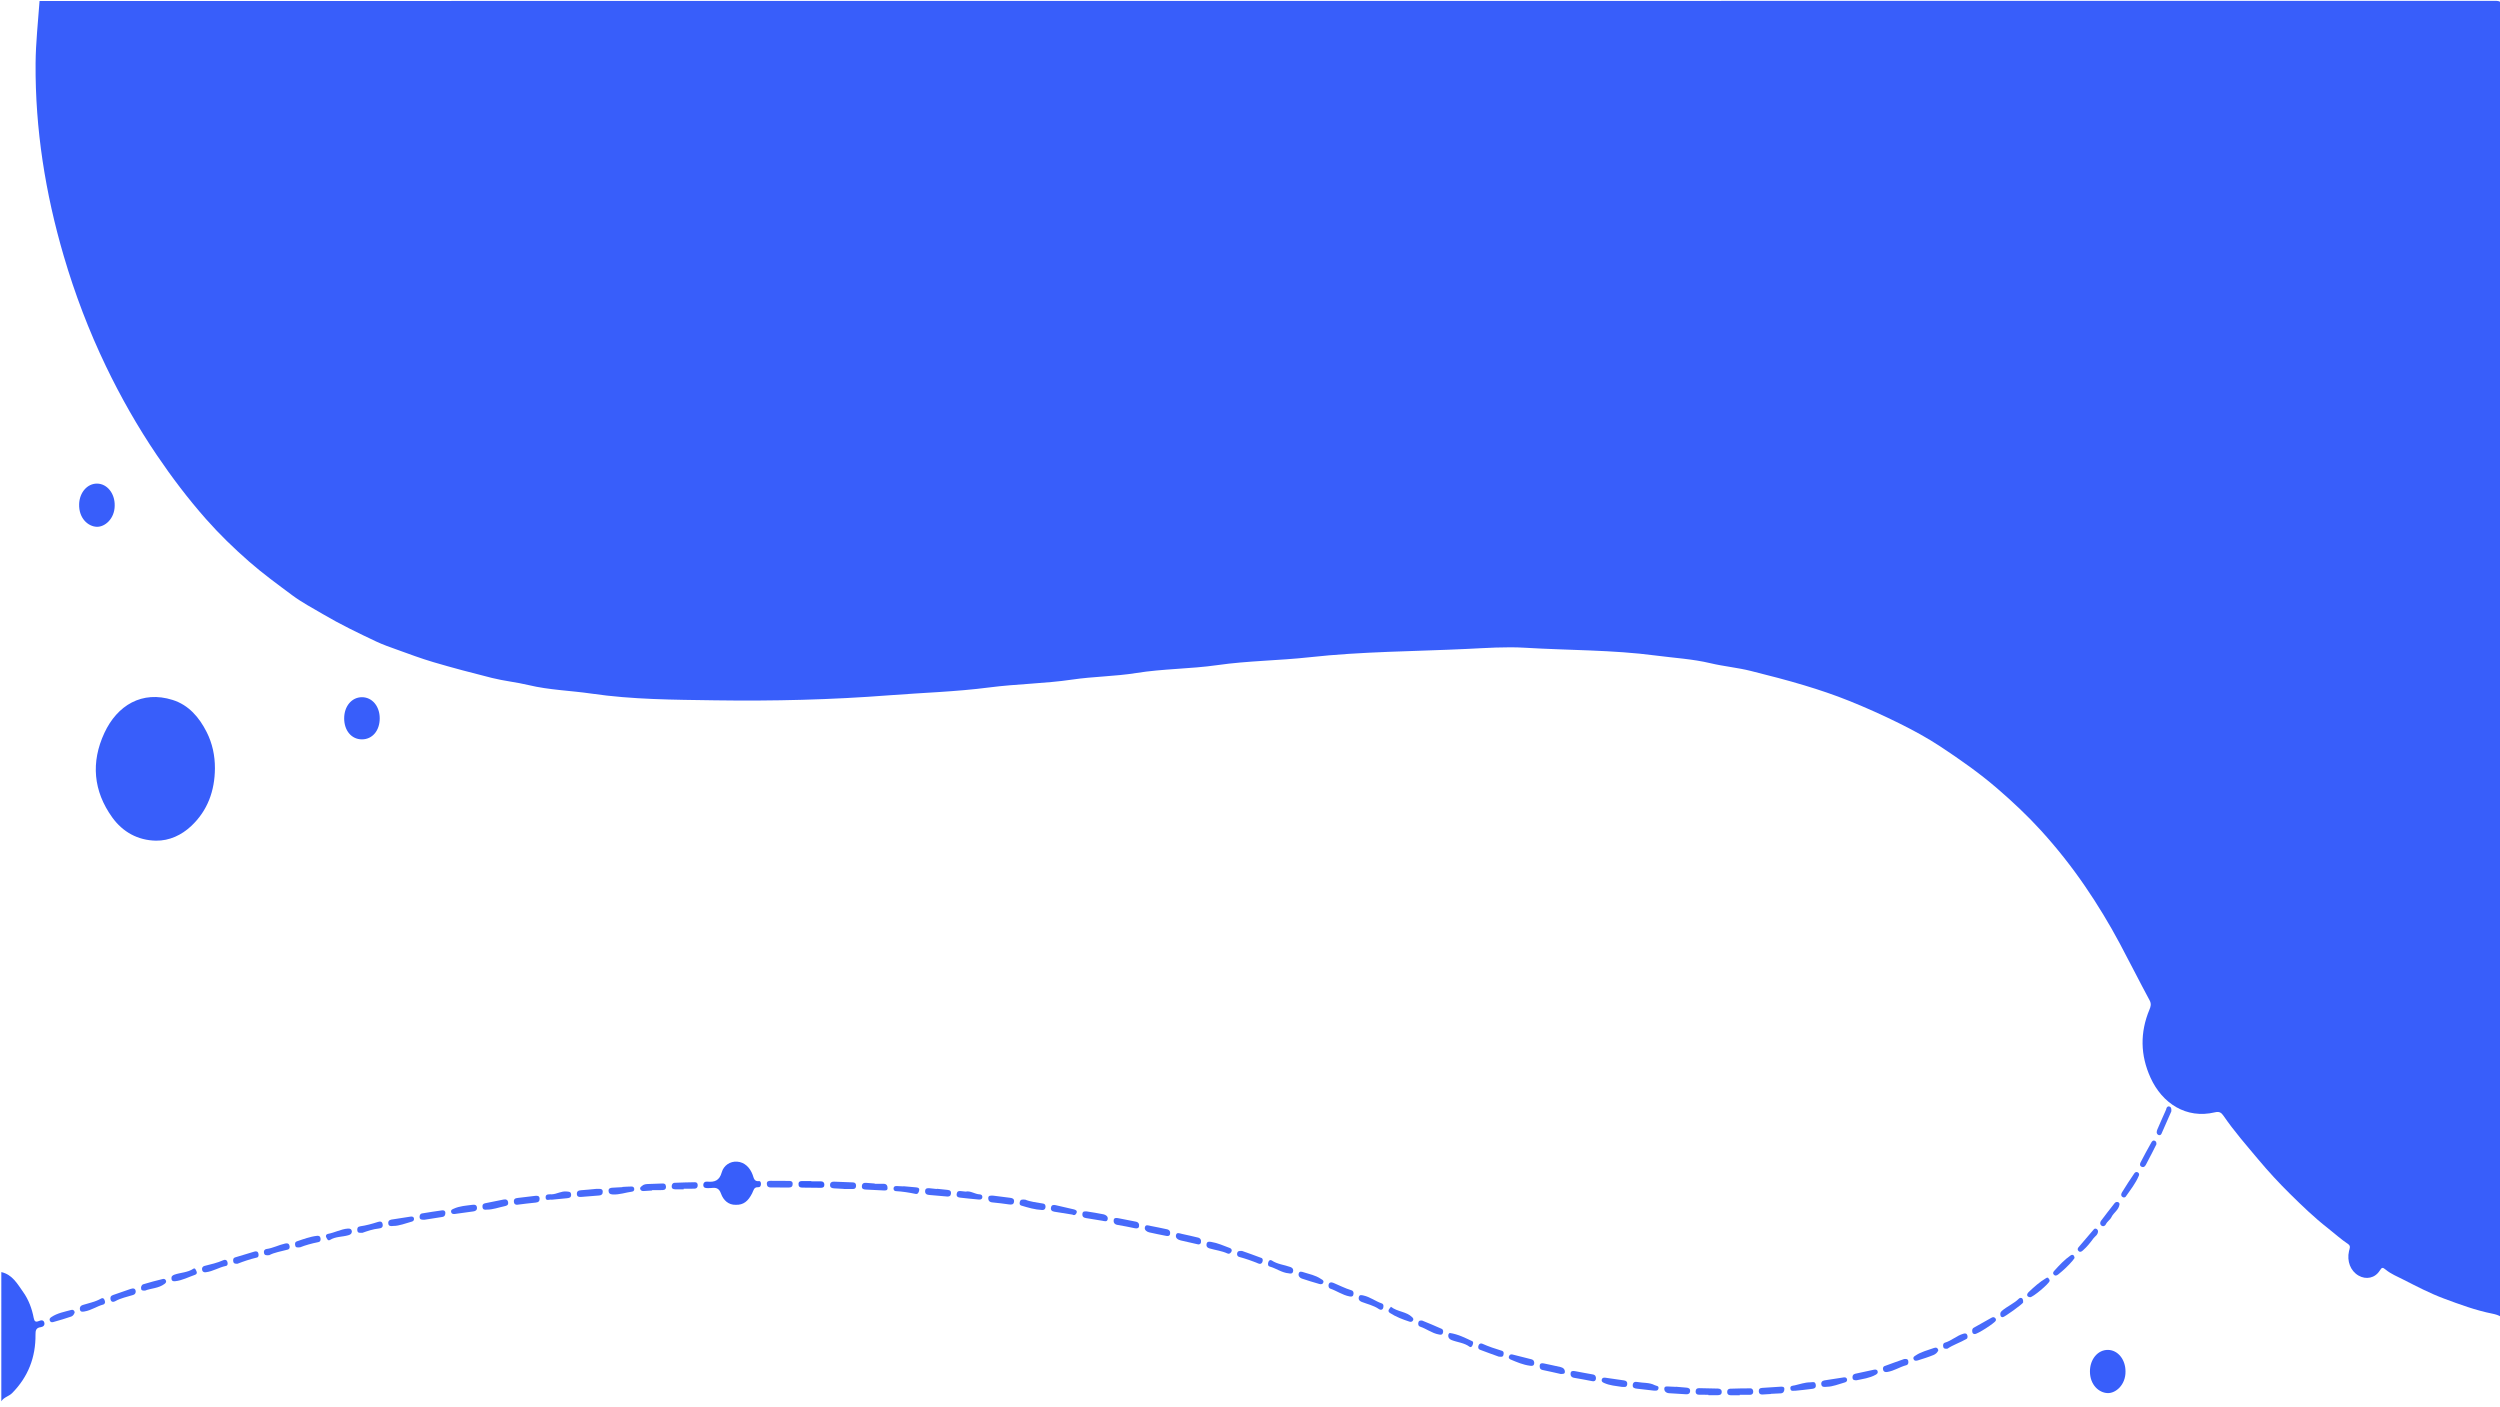
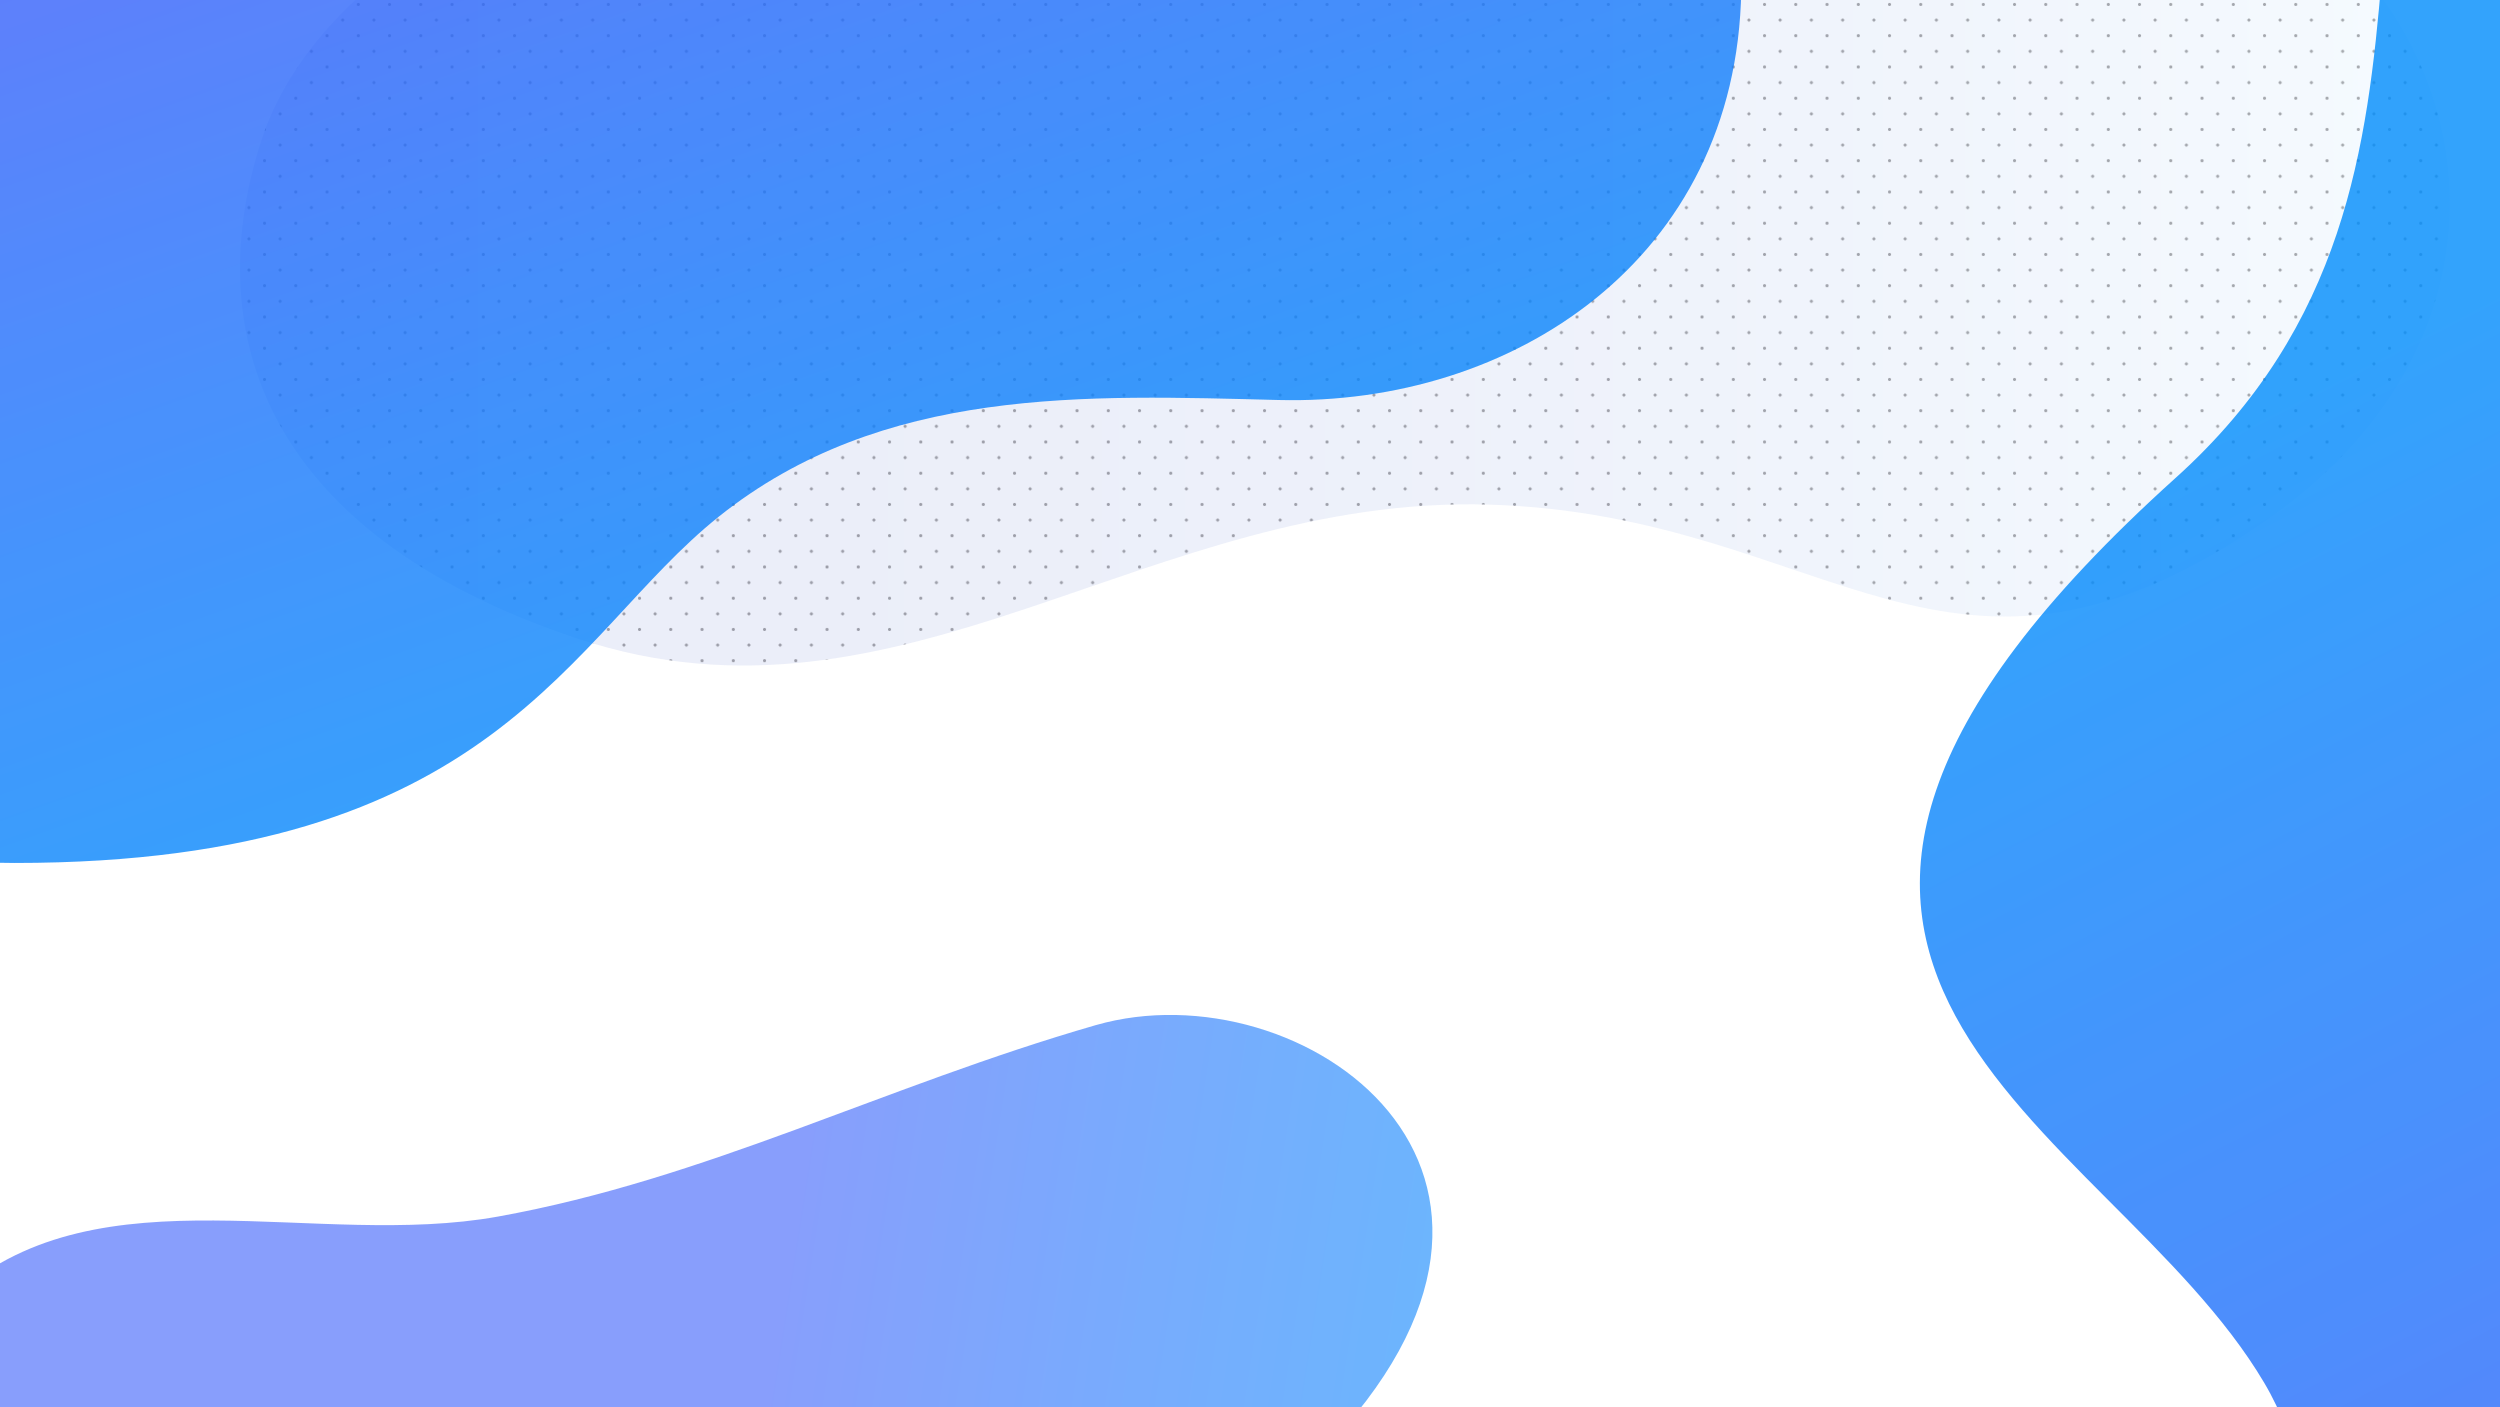
- <svg xmlns="http://www.w3.org/2000/svg" version="1.1" id="Warstwa_1" x="0px" y="0px" viewBox="0 0 1920 1080" style="enable-background:new 0 0 1920 1080;" xml:space="preserve">
+ <svg xmlns="http://www.w3.org/2000/svg" version="1.1" id="Layer_1" x="0px" y="0px" viewBox="0 0 1920 1080" style="enable-background:new 0 0 1920 1080;" xml:space="preserve">
+   <pattern x="-2160.835" y="-5888.56" width="48" height="48" patternUnits="userSpaceOnUse" id="_x36__dpi_10_x25_" viewBox="1.2 -49.2 48 48" style="overflow:visible;">
+     <g>
+       <rect x="1.2" y="-49.2" style="fill:none;" width="48" height="48" />
+       <g>
+         <circle style="fill:#231F20;" cx="25.2" cy="-1.2" r="1.2" />
+         <circle style="fill:#231F20;" cx="49.2" cy="-1.2" r="1.2" />
+         <circle style="fill:#231F20;" cx="25.2" cy="-25.2" r="1.2" />
+         <circle style="fill:#231F20;" cx="49.2" cy="-25.2" r="1.2" />
+         <circle style="fill:#231F20;" cx="37.2" cy="-13.2" r="1.2" />
+         <circle style="fill:#231F20;" cx="13.2" cy="-13.2" r="1.2" />
+         <circle style="fill:#231F20;" cx="37.2" cy="-37.2" r="1.2" />
+         <circle style="fill:#231F20;" cx="13.2" cy="-37.2" r="1.2" />
+       </g>
+       <g>
+         <circle style="fill:#231F20;" cx="1.2" cy="-1.2" r="1.2" />
+         <ellipse transform="matrix(0.1602 -0.9871 0.9871 0.1602 25.8827 -19.9789)" style="fill:#231F20;" cx="1.2" cy="-25.2" rx="1.2" ry="1.2" />
+       </g>
+       <g>
+         <circle style="fill:#231F20;" cx="25.2" cy="-49.2" r="1.2" />
+         <circle style="fill:#231F20;" cx="49.2" cy="-49.2" r="1.2" />
+       </g>
+       <g>
+         <ellipse transform="matrix(0.1602 -0.9871 0.9871 0.1602 49.5728 -40.1345)" style="fill:#231F20;" cx="1.2" cy="-49.2" rx="1.2" ry="1.2" />
+       </g>
+     </g>
+   </pattern>
  <g>
-     <path style="fill:#385EFA;" d="M30.38,0.76c628.582,0,1257.165,0.004,1885.747-0.101c3.945-0.001,5.009,0.565,5.008,4.833   c-0.133,335.3-0.122,670.6-0.122,1005.9c-2.142-1.331-4.479-2.02-6.958-2.514c-12.796-2.552-24.951-7.061-37.161-11.61   c-10.844-4.039-20.992-9.39-31.214-14.58c-4.543-2.307-9.453-4.309-13.43-7.561c-2.377-1.943-2.909-1.969-4.628,0.727   c-3.704,5.809-10.508,7.114-16.277,3.787c-6.14-3.542-9.074-11-7.313-18.8c0.438-1.942,1.579-3.895-0.721-5.426   c-5.547-3.691-10.44-8.213-15.672-12.301c-10.26-8.016-19.614-17.052-28.842-26.152c-8.506-8.388-16.64-17.196-24.34-26.394   c-9.21-11.001-18.676-21.784-26.794-33.642c-1.704-2.489-3.295-3.453-6.6-2.664c-22.158,5.293-40.569-7.039-49.438-26.538   c-7.891-17.348-8.16-34.814-0.824-52.413c0.948-2.275,1.568-4.328,0.11-7.029c-7.793-14.441-15.146-29.119-22.876-43.595   c-8.12-15.205-17.036-29.917-26.792-44.167c-10.287-15.027-21.549-29.257-33.761-42.678c-10.52-11.561-21.944-22.256-33.832-32.498   c-13.622-11.735-28.283-21.986-43.194-31.858c-10.071-6.668-20.786-12.475-31.615-17.858c-12.636-6.28-25.555-12.066-38.643-17.341   c-11.265-4.54-22.83-8.431-34.465-11.936c-13.577-4.09-27.331-7.616-41.088-11.069c-10.237-2.569-20.791-3.493-31.106-5.952   c-13.712-3.269-27.927-4.03-41.899-5.879c-33.264-4.402-66.921-3.951-100.391-5.979c-14.905-0.903-29.9,0.2-44.879,0.91   c-40.215,1.907-80.501,1.955-120.61,6.376c-23.571,2.598-47.356,2.689-70.92,6.064c-20.627,2.955-41.596,2.736-62.273,6.064   c-16.235,2.613-32.793,2.634-49.151,5.043c-21.117,3.11-42.565,3.282-63.803,6.04c-25.359,3.294-51.011,4.035-76.521,6.008   c-44.578,3.448-89.323,4.522-134.058,3.871c-31.647-0.461-63.306-0.558-94.774-5.152c-16.094-2.35-32.458-2.738-48.378-6.564   c-9.271-2.229-18.765-3.139-28.092-5.485c-15.061-3.789-30.043-7.715-44.942-12.118c-9.492-2.805-18.734-6.267-27.994-9.613   c-5.283-1.909-10.696-3.765-15.806-6.179c-13.938-6.585-27.836-13.275-41.125-21.123c-7.875-4.651-16.06-8.924-23.36-14.367   c-11.279-8.411-22.679-16.683-33.303-25.993c-11.675-10.232-22.81-21.019-33.041-32.607c-13.68-15.494-26.17-31.966-37.789-49.129   c-14.768-21.816-27.732-44.643-39.107-68.328c-13.091-27.26-23.834-55.477-32.354-84.543c-14.164-48.319-22-97.512-21.638-147.949   C27.447,32.651,29.247,16.732,30.38,0.76z" />
-     <path style="fill:#385EFA;" d="M1.013,976.962c8.515,1.91,12.337,9.05,16.794,15.34c4.224,5.96,6.723,12.763,8.085,19.919   c0.507,2.661,1.47,3.38,4.019,2.305c1.553-0.655,3.543-1.033,4.136,1.303c0.54,2.126-1.076,3.22-2.816,3.45   c-3.547,0.468-3.999,2.519-3.965,5.64c0.19,17.416-5.636,32.504-17.942,44.975c-2.471,2.504-6.368,3.119-8.312,6.309   C1.013,1043.122,1.013,1010.042,1.013,976.962z" />
-     <path style="fill:#385EFA;" d="M165.063,590.083c-0.115,17.201-5.575,32.42-18.174,44.28c-7.402,6.968-16.8,11.429-27.093,11.264   c-13.921-0.222-25.552-6.663-33.605-17.874c-14.541-20.243-16.475-42.382-6.025-64.855c9.863-21.21,28.895-32.769,52.429-25.343   c12.37,3.903,20.464,13.435,26.156,24.738C163.107,570.945,165.106,580.33,165.063,590.083z" />
-     <path style="fill:#385EFA;" d="M565.149,925.295c-5.743,0.202-9.655-3.648-11.386-8.525c-1.544-4.348-3.828-4.795-7.423-4.389   c-0.999,0.113-2.016,0.069-3.024,0.086c-1.654,0.028-3.148-0.318-3.176-2.339c-0.026-1.893,1.301-2.801,2.986-2.639   c5.665,0.545,9.405-0.74,11.187-7.171c1.441-5.203,6.385-8.578,11.826-8.175c5.78,0.428,9.834,4.586,11.876,10.052   c0.958,2.564,1.074,5.318,4.926,4.923c1.145-0.117,1.458,1.109,1.465,2.223c0.009,1.402-0.701,2.538-1.968,2.446   c-3.535-0.257-3.631,2.373-4.776,4.628C574.506,922.626,570.954,925.442,565.149,925.295z" />
-     <path style="fill:#385EFA;" d="M88.086,388.312c-0.049,10.164-7.575,16.483-13.747,16.269c-6.77-0.235-13.933-6.634-13.562-17.48   c0.304-8.894,6.266-15.747,13.754-15.695C82.264,371.461,88.287,378.972,88.086,388.312z" />
-     <path style="fill:#385EFA;" d="M1632.39,1053.242c0.165,10.355-7.571,16.964-13.861,16.654   c-6.581-0.324-13.423-6.302-13.454-16.583c-0.028-9.421,6.061-16.708,13.875-16.588   C1626.517,1036.842,1632.393,1044.063,1632.39,1053.242z" />
-     <path style="fill:#385EFA;" d="M291.627,551.655c0.024,9.448-5.64,16.171-13.633,16.182c-7.998,0.011-13.676-6.696-13.671-16.148   c0.005-9.316,5.805-16.222,13.635-16.234C285.796,535.443,291.604,542.325,291.627,551.655z" />
-     <path style="fill:#476AFA;" d="M647.999,913.074c-2.51-0.139-5.021-0.269-7.53-0.422c-1.66-0.101-3.036-0.644-2.997-2.613   c0.039-1.923,1.335-2.587,3.047-2.529c4.858,0.163,9.714,0.385,14.571,0.565c1.691,0.063,2.37,1.008,2.365,2.587   c-0.005,1.597-0.726,2.518-2.416,2.513c-2.346-0.007-4.692-0.002-7.038-0.002C648.001,913.141,648,913.107,647.999,913.074z" />
-     <path style="fill:#476AFA;" d="M1336.131,1071.555c-2.341,0-4.682,0.03-7.023-0.011c-1.499-0.026-2.566-0.6-2.644-2.332   c-0.075-1.663,0.806-2.637,2.309-2.692c5.178-0.188,10.362-0.262,15.544-0.282c1.382-0.005,2.074,1.072,2.155,2.338   c0.099,1.551-0.675,2.601-2.318,2.639c-2.673,0.061-5.348,0.016-8.022,0.016   C1336.131,1071.338,1336.131,1071.446,1336.131,1071.555z" />
-     <path style="fill:#476AFA;" d="M787.479,921.349c3.675,1.588,8.667,2.12,13.595,2.981c1.642,0.287,2.103,1.563,1.837,3.071   c-0.244,1.382-1.219,1.955-2.558,1.89c-5.55-0.269-10.832-1.853-16.096-3.437c-1.256-0.378-1.408-1.574-0.995-2.947   C783.798,921.125,784.994,921.102,787.479,921.349z" />
-     <path style="fill:#476AFA;" d="M719.471,912.97c2.829,0.298,5.657,0.61,8.488,0.889c1.893,0.187,2.644,1.233,2.368,3.061   c-0.256,1.696-1.457,2.134-2.933,2.011c-4.67-0.39-9.333-0.876-14.006-1.222c-2.112-0.156-3.093-1.315-2.887-3.225   c0.214-1.987,1.854-2.083,3.458-1.917c1.832,0.189,3.662,0.389,5.493,0.584C719.458,913.091,719.465,913.031,719.471,912.97z" />
-     <path style="fill:#476AFA;" d="M373.799,928.997c-1.616,0.233-3.039,0.071-3.257-2.021c-0.164-1.568,0.355-2.554,2.026-2.879   c4.718-0.917,9.421-1.914,14.135-2.848c1.911-0.378,3.346,0.135,3.558,2.332c0.193,1.997-1.127,2.446-2.779,2.788   C382.935,927.314,378.548,929.041,373.799,928.997z" />
-     <path style="fill:#476AFA;" d="M1020.301,986.985c0.358-2.37,2.128-2.417,3.763-1.734c4.59,1.916,9.012,4.213,13.805,5.673   c1.686,0.514,1.995,2.222,1.416,3.732c-0.5,1.304-1.683,1.227-2.992,0.967c-5.306-1.057-9.719-4.26-14.738-5.996   C1020.518,989.267,1020.283,988.14,1020.301,986.985z" />
-     <path style="fill:#476AFA;" d="M1462.345,1043.748c1.685-0.182,2.86-0.096,3.181,1.419c0.304,1.435,0.049,2.921-1.489,3.319   c-4.99,1.292-9.333,4.347-14.487,5.172c-1.513,0.242-2.765,0.078-3.267-1.479c-0.375-1.163-0.235-2.549,1.064-3.038   C1452.451,1047.22,1457.608,1045.438,1462.345,1043.748z" />
-     <path style="fill:#476AFA;" d="M397.377,925.225c-1.042,0.096-2.46-0.082-2.695-2.157c-0.255-2.25,1.022-2.856,2.972-3.059   c4.498-0.467,8.982-1.074,13.474-1.604c1.63-0.192,3.169-0.019,3.283,2.063c0.108,1.966-0.841,2.939-2.96,3.121   C406.947,923.975,402.465,924.617,397.377,925.225z" />
-     <path style="fill:#476AFA;" d="M671.791,909.162c2.35,0,4.7-0.033,7.049,0.01c2.232,0.041,2.846,1.751,2.801,3.431   c-0.049,1.836-1.735,1.724-3.08,1.663c-4.529-0.203-9.058-0.424-13.584-0.683c-1.551-0.089-3.12-0.285-3.065-2.443   c0.056-2.207,1.359-2.871,3.345-2.71c2.176,0.177,4.354,0.336,6.531,0.503C671.79,909.01,671.79,909.086,671.791,909.162z" />
-     <path style="fill:#476AFA;" d="M326.242,936.731c-2.388,0.121-3.782-0.002-3.981-1.777c-0.161-1.436,0.344-2.788,1.942-3.058   c5.111-0.863,10.237-1.641,15.369-2.363c1.29-0.182,2.467,0.465,2.481,1.857c0.016,1.508-0.424,2.947-2.379,3.237   C334.876,935.337,330.089,936.124,326.242,936.731z" />
-     <path style="fill:#476AFA;" d="M134.6,983.964c-1.467,0.199-2.706-0.062-2.913-1.861c-0.212-1.838,0.744-2.658,2.433-3.232   c4.722-1.605,9.941-1.524,14.299-4.444c1.468-0.983,1.928,0.851,2.424,1.773c0.65,1.208,0.373,2.373-1.042,2.852   C144.759,980.759,140.017,983.39,134.6,983.964z" />
-     <path style="fill:#476AFA;" d="M1062.465,1003.505c-0.157,2.532-1.98,2.885-3.493,1.842c-4.078-2.811-8.841-3.771-13.307-5.526   c-1.874-0.736-2.599-2.19-1.991-3.963c0.562-1.638,1.984-1.233,3.405-0.935c5.143,1.079,9.263,4.472,14.155,6.101   C1062.342,1001.394,1062.61,1002.398,1062.465,1003.505z" />
-     <path style="fill:#476AFA;" d="M1287.084,1065.012c2.674,0.224,5.349,0.425,8.02,0.681c1.602,0.154,3.028,0.572,2.905,2.654   c-0.116,1.968-1.367,2.551-3.084,2.453c-4.353-0.25-8.702-0.564-13.055-0.807c-2.162-0.121-3.691-1.446-3.698-3.308   c-0.01-2.471,2.294-1.832,3.879-1.819c1.676,0.013,3.351,0.151,5.026,0.235C1287.079,1065.071,1287.081,1065.042,1287.084,1065.012   z" />
-     <path style="fill:#476AFA;" d="M1269.828,1067.962c-4.374-0.498-8.525-0.943-12.668-1.454c-1.698-0.209-3.474-0.499-3.224-2.887   c0.239-2.28,1.844-2.593,3.659-2.241c4.377,0.847,8.992,0.225,13.179,2.4c1.277,0.664,3.341,0.436,2.94,2.527   C1273.28,1068.568,1271.219,1067.982,1269.828,1067.962z" />
-     <path style="fill:#476AFA;" d="M1113.368,1023.7c6.913,1.089,12.019,3.886,17.254,6.298c1.194,0.55,0.75,1.972,0.264,3.142   c-0.472,1.138-1.346,1.86-2.257,1.176c-4.147-3.11-9.316-3.366-13.913-5.193c-1.89-0.751-2.598-2.063-2.446-3.797   C1112.356,1024.323,1113.355,1023.7,1113.368,1023.7z" />
-     <path style="fill:#476AFA;" d="M762.785,918.256c4.18,0.532,8.499,1.088,12.821,1.627c1.785,0.223,3.41,0.632,3.182,2.955   c-0.232,2.368-1.928,2.399-3.708,2.178c-4.322-0.536-8.63-1.25-12.968-1.571c-2.202-0.163-3.107-1.451-3.149-3.104   C758.898,917.86,760.987,918.232,762.785,918.256z" />
-     <path style="fill:#476AFA;" d="M1175.001,1048.881c-5.179-0.668-9.925-2.697-14.678-4.694c-0.961-0.404-1.877-1.108-1.514-2.282   c0.358-1.157,1.179-2.051,2.624-1.69c4.888,1.223,9.771,2.463,14.655,3.702c1.826,0.463,2.442,1.866,2.138,3.468   C1177.903,1049.084,1176.419,1049.12,1175.001,1048.881z" />
-     <path style="fill:#476AFA;" d="M1092.162,1014.173c4.745,1.979,9.973,4.036,15.071,6.378c1.2,0.552,1.437,2.25,0.746,3.556   c-0.682,1.29-1.869,0.96-3.092,0.738c-5.172-0.94-9.301-4.32-14.175-5.957c-1.516-0.509-1.729-1.925-1.368-3.367   C1089.648,1014.31,1090.565,1014.044,1092.162,1014.173z" />
-     <path style="fill:#476AFA;" d="M206.788,963.962c-2.578,0.301-3.712,0.047-4.059-1.725c-0.332-1.691,0.482-2.803,1.901-2.997   c4.989-0.679,9.436-3.108,14.286-4.194c1.453-0.326,2.768-0.263,3.324,1.327c0.482,1.377,0.285,2.91-1.286,3.331   C215.841,961.077,210.58,961.915,206.788,963.962z" />
-     <path style="fill:#476AFA;" d="M230.605,957.901c-2.274,0.278-3.477,0.288-3.846-1.236c-0.335-1.383-0.37-2.773,1.316-3.343   c5.045-1.706,10.041-3.612,15.388-4.207c1.27-0.141,2.385,0.194,2.663,1.669c0.275,1.462,0.03,2.84-1.649,3.172   C239.405,954.959,234.445,956.341,230.605,957.901z" />
-     <path style="fill:#476AFA;" d="M1223.024,1060.763c-5.163-0.963-9.617-1.875-14.103-2.595c-2.168-0.348-2.923-1.805-2.718-3.519   c0.247-2.071,2.095-1.834,3.608-1.565c4.473,0.796,8.924,1.725,13.406,2.463c1.938,0.319,2.578,1.574,2.465,3.156   C1225.537,1060.737,1224.026,1060.977,1223.024,1060.763z" />
-     <path style="fill:#476AFA;" d="M1198.726,1055.244c-4.515-1.006-9.247-2.129-14.012-3.089c-1.999-0.402-2.36-1.856-2.224-3.322   c0.194-2.094,1.816-2.023,3.432-1.67c4.26,0.931,8.539,1.777,12.781,2.78c1.93,0.456,3.267,1.823,3.108,3.857   C1201.69,1055.331,1200.146,1055.114,1198.726,1055.244z" />
-     <path style="fill:#476AFA;" d="M500.803,914.32c-2.187,0.139-4.373,0.319-6.562,0.401c-1.054,0.04-2.082-0.303-2.486-1.374   c-0.55-1.456,0.648-1.964,1.556-2.744c1.584-1.36,3.445-1.223,5.266-1.316c3.368-0.173,6.741-0.251,10.112-0.365   c1.503-0.051,2.56,0.323,2.758,2.13c0.223,2.035-0.826,2.855-2.557,2.927c-2.691,0.112-5.39,0.03-8.085,0.03   C500.804,914.113,500.804,914.217,500.803,914.32z" />
-     <path style="fill:#476AFA;" d="M1150.998,1041.88c-4.406-1.604-9.411-3.356-14.353-5.268c-1.522-0.589-1.625-2.077-1.079-3.432   c0.519-1.29,1.717-1.72,2.925-1.174c4.848,2.192,9.891,3.802,14.958,5.384c1.56,0.487,1.586,2.042,1.131,3.425   C1154.08,1042.335,1152.8,1042.043,1150.998,1041.88z" />
-     <path style="fill:#476AFA;" d="M1488.641,1036.989c-0.611,1.794-2.161,3.012-3.717,3.656c-3.881,1.606-7.92,2.843-11.932,4.113   c-1.274,0.403-2.804,0.656-3.411-1.098c-0.508-1.47,0.695-2.029,1.688-2.699c4.229-2.853,9.172-3.933,13.854-5.664   C1486.832,1034.666,1488.076,1034.901,1488.641,1036.989z" />
-     <path style="fill:#476AFA;" d="M1516.651,1024.552c-0.916-0.033-1.646-0.352-1.861-1.331c-0.303-1.382-0.305-2.752,1.095-3.553   c4.457-2.55,8.948-5.04,13.426-7.554c0.92-0.516,1.863-0.852,2.78-0.047c0.654,0.575,1.023,1.223,0.659,2.2   C1532.095,1016.021,1518.645,1024.689,1516.651,1024.552z" />
-     <path style="fill:#476AFA;" d="M823.567,932.806c-4.499-0.725-9.104-1.515-13.726-2.191c-2.04-0.298-3.087-1.274-2.661-3.346   c0.412-2.003,2.022-2.037,3.555-1.704c4.668,1.015,9.323,2.093,13.964,3.225c1.324,0.323,2.793,0.967,2.115,2.695   C826.341,932.689,825.318,933.776,823.567,932.806z" />
-     <path style="fill:#476AFA;" d="M871.574,943.292c-4.425-0.867-8.829-1.873-13.283-2.547c-2.401-0.363-3.261-1.9-2.992-3.746   c0.283-1.944,2.201-1.684,3.7-1.397c4.428,0.846,8.835,1.807,13.271,2.608c2.163,0.391,2.776,1.91,2.511,3.618   C874.531,943.451,873.007,943.583,871.574,943.292z" />
-     <path style="fill:#476AFA;" d="M895.088,949.056c-3.924-0.802-8.224-1.594-12.476-2.588c-1.845-0.431-3.692-1.768-3.394-3.67   c0.437-2.792,2.915-1.55,4.541-1.268c4.136,0.716,8.225,1.705,12.346,2.514c2.073,0.407,2.836,1.801,2.515,3.611   C898.328,949.296,896.929,949.546,895.088,949.056z" />
-     <path style="fill:#476AFA;" d="M920.137,955.688c-5.188-1.179-9.277-2.08-13.35-3.045c-2.087-0.494-4.087-1.753-3.666-3.944   c0.526-2.735,3.015-1.366,4.621-1.055c4.107,0.795,8.156,1.879,12.241,2.79c2.104,0.469,2.676,2.052,2.344,3.746   C921.998,955.857,920.406,955.734,920.137,955.688z" />
-     <path style="fill:#476AFA;" d="M1574.089,982.964c0,0.498,0.02,0.663-0.003,0.821c-0.291,2.007-12.963,12.725-15.011,12.482   c-3.22-0.382-2.336-2.772-1.108-3.928c4.2-3.956,8.507-7.853,13.521-10.802C1573.298,980.473,1573.404,982.443,1574.089,982.964z" />
-     <path style="fill:#476AFA;" d="M182.405,970.548c-2.079,0.139-3.059-0.313-3.276-1.749c-0.214-1.414-0.098-2.669,1.61-3.176   c4.909-1.459,9.796-2.989,14.71-4.428c1.459-0.427,2.723-0.064,3.029,1.654c0.209,1.169,0.267,2.598-1.18,2.94   C191.977,967.05,186.823,968.823,182.405,970.548z" />
-     <path style="fill:#476AFA;" d="M953.919,960.735c4.274,1.524,9.612,3.336,14.864,5.369c1.223,0.473,1.182,1.959,0.722,3.126   c-0.523,1.328-1.657,1.721-2.897,1.212c-4.917-2.018-9.908-3.787-15.049-5.164c-1.231-0.33-1.718-1.629-1.419-2.911   C950.452,961.032,951.444,960.491,953.919,960.735z" />
-     <path style="fill:#476AFA;" d="M989.703,977.907c-5.284-0.451-9.523-3.784-14.481-5.162c-1.53-0.426-1.603-1.805-1.177-3.326   c0.438-1.561,1.651-2.059,2.603-1.414c4.421,2.992,9.71,3.34,14.52,5.107c1.681,0.618,2.37,1.928,1.863,3.58   C992.522,978.355,991.049,978.205,989.703,977.907z" />
-     <path style="fill:#476AFA;" d="M104.248,991.78c-0.002,1.702-0.891,2.395-2.089,2.782c-4.558,1.473-9.321,2.305-13.581,4.721   c-1.217,0.69-3.043,1.039-3.649-1.158c-0.473-1.717,0.095-2.938,1.848-3.542c4.528-1.559,9.047-3.145,13.576-4.704   C102.45,989.157,104.01,989.452,104.248,991.78z" />
-     <path style="fill:#476AFA;" d="M80.701,999.927c-0.034,0.934-0.555,1.729-1.346,1.94c-4.971,1.328-9.267,4.458-14.398,5.336   c-1.543,0.264-3.212,0.566-3.584-1.516c-0.285-1.595,0.327-2.864,2.143-3.446c4.715-1.511,9.631-2.347,14.038-4.911   C79.548,996.169,80.402,998.109,80.701,999.927z" />
-     <path style="fill:#476AFA;" d="M1360.001,1070.598c-2.173,0.135-4.344,0.314-6.519,0.391c-1.516,0.054-2.568-0.547-2.717-2.255   c-0.169-1.932,0.755-2.735,2.598-2.844c4.684-0.277,9.364-0.619,14.047-0.907c1.371-0.084,3.012-0.082,2.993,1.74   c-0.017,1.658-0.628,3.312-2.877,3.379c-2.512,0.075-5.021,0.241-7.532,0.368   C1359.996,1070.512,1359.998,1070.555,1360.001,1070.598z" />
-     <path style="fill:#476AFA;" d="M158.014,977.092c-1.337,0.162-2.4-0.309-2.758-1.612c-0.409-1.488,0.258-2.857,1.676-3.221   c4.959-1.273,9.957-2.345,14.669-4.473c1.237-0.559,2.598-0.271,3.086,1.543c0.366,1.36,0.14,2.648-1.105,2.893   C168.202,973.279,163.511,976.487,158.014,977.092z" />
-     <path style="fill:#476AFA;" d="M1538.192,1011.595c-0.693-0.053-1.553-0.121-1.794-1.16c-0.313-1.352-0.325-2.508,0.939-3.606   c4.127-3.587,9.342-5.636,13.252-9.533c0.684-0.682,2.068-0.806,2.691,0.193c0.473,0.758,0.584,1.892,0.484,2.818   C1553.653,1001.339,1539.451,1011.538,1538.192,1011.595z" />
-     <path style="fill:#476AFA;" d="M57.388,1007.781c-0.346,1.456-1.348,2.861-2.604,3.306c-4.553,1.613-9.222,2.906-13.868,4.246   c-0.966,0.278-2.039,0.227-2.588-0.906c-0.647-1.334,0.026-2.185,1.099-2.907c4.644-3.126,10.084-4.042,15.322-5.497   C56.013,1005.671,57.029,1006.27,57.388,1007.781z" />
-     <path style="fill:#476AFA;" d="M349.183,932.347c-1.079,0.065-2.499-0.002-2.749-1.768c-0.206-1.456,0.941-1.807,2.093-2.331   c4.501-2.046,9.346-2.283,14.115-2.932c1.769-0.241,3.536-0.145,3.675,2.218c0.11,1.864-1.142,2.617-2.845,2.845   C358.817,931.003,354.166,931.658,349.183,932.347z" />
-     <path style="fill:#476AFA;" d="M458.045,913.042c0.493,0,1.33-0.008,2.166,0.002c1.455,0.016,2.663,0.281,2.7,2.156   c0.037,1.875-0.879,2.783-2.665,2.929c-4.673,0.383-9.345,0.762-14.02,1.123c-1.64,0.126-3.098-0.151-3.2-2.205   c-0.108-2.172,1.186-2.817,3.161-2.947C450.029,913.849,453.86,913.426,458.045,913.042z" />
-     <path style="fill:#476AFA;" d="M1312.045,1071.183c-2.342,0-4.684,0.017-7.026-0.005c-1.775-0.017-2.865-0.774-2.77-2.725   c0.082-1.676,1.07-2.373,2.623-2.348c4.851,0.076,9.702,0.148,14.551,0.311c1.673,0.056,2.967,0.856,2.861,2.766   c-0.109,1.98-1.57,2.328-3.214,2.323c-2.342-0.007-4.683-0.002-7.025-0.002C1312.045,1071.396,1312.045,1071.29,1312.045,1071.183z   " />
-     <path style="fill:#476AFA;" d="M270.244,945.581c-0.088,2.129-1.283,2.681-2.896,3.137c-4.599,1.3-9.604,0.884-13.904,3.55   c-1.623,1.006-2.237-0.821-2.845-1.928c-0.75-1.365,0-2.497,1.215-2.716c5.215-0.939,9.947-3.641,15.285-4.085   C268.859,943.393,270.001,943.981,270.244,945.581z" />
-     <path style="fill:#476AFA;" d="M278.403,946.775c-2.229,0.05-3.607,0.318-3.969-1.631c-0.345-1.854,0.333-3.071,2.113-3.324   c4.628-0.657,9.088-1.886,13.528-3.312c1.475-0.474,3.422-0.855,3.818,1.777c0.355,2.357-1.071,3-2.883,3.192   C286.355,943.969,281.969,945.51,278.403,946.775z" />
-     <path style="fill:#476AFA;" d="M1068.25,1003.608c5.07,3.959,11.829,3.583,16.277,7.975c0.796,0.786,1.287,1.586,0.589,2.619   c-0.633,0.937-1.539,1.177-2.639,0.822c-5.232-1.69-10.338-3.655-14.99-6.65c-0.977-0.629-1.435-1.484-0.894-2.536   C1067.016,1005.014,1067.703,1004.326,1068.25,1003.608z" />
-     <path style="fill:#476AFA;" d="M1627.8,924.898c-0.551,4.417-4.543,6.34-6.191,9.839c-0.966,2.051-3.252,3.298-4.295,5.51   c-0.612,1.298-2.082,1.974-3.407,1.009c-1.266-0.922-1.164-2.555-0.35-3.654c3.367-4.548,6.887-8.982,10.362-13.449   c0.674-0.867,1.575-1.269,2.66-0.944C1627.515,923.49,1627.798,924.258,1627.8,924.898z" />
-     <path style="fill:#476AFA;" d="M741.676,915.155c3.607-0.876,6.939,1.977,10.812,2.118c1.359,0.049,2.178,0.978,1.931,2.397   c-0.261,1.499-1.515,1.695-2.733,1.582c-4.857-0.454-9.715-0.916-14.559-1.494c-1.671-0.2-2.77-1.048-2.351-3.094   c0.359-1.758,1.448-2.086,2.95-1.933C738.897,914.851,740.068,914.982,741.676,915.155z" />
-     <path style="fill:#476AFA;" d="M1403.124,1065.04c-2.289,0.239-3.92,0.306-4.333-1.654c-0.37-1.758,0.573-2.961,2.319-3.252   c4.951-0.826,9.914-1.588,14.882-2.299c1.246-0.178,2.396,0.188,2.576,1.713c0.146,1.235-0.745,1.88-1.713,2.153   C1412.086,1063.044,1407.456,1064.998,1403.124,1065.04z" />
-     <path style="fill:#476AFA;" d="M1656.135,878.803c-0.861,1.71-1.894,3.799-2.96,5.871c-1.673,3.253-3.342,6.508-5.067,9.733   c-0.654,1.223-1.549,2.327-3.17,1.757c-1.768-0.621-1.591-2.265-1.023-3.375c2.654-5.185,5.471-10.288,8.318-15.371   c0.56-1,1.448-1.982,2.869-1.194C1655.91,876.673,1656.178,877.45,1656.135,878.803z" />
-     <path style="fill:#476AFA;" d="M1667.599,853.483c-2.294,5.241-4.917,11.336-7.652,17.38c-0.47,1.039-1.785,1.238-2.617,0.602   c-1.447-1.105-1.019-2.784-0.445-4.14c2.144-5.068,4.429-10.076,6.651-15.112c0.133-0.301,0.15-0.65,0.258-0.964   c0.368-1.064,1.118-1.767,2.242-1.486C1667.376,850.099,1667.731,851.233,1667.599,853.483z" />
-     <path style="fill:#476AFA;" d="M1611.293,945.693c-0.177,2.891-2.326,3.745-3.482,5.312c-2.452,3.324-4.984,6.586-8.131,9.299   c-0.878,0.757-1.871,1.613-3.104,0.708c-1.169-0.857-1.157-2.064-0.311-3.074c3.913-4.671,7.869-9.307,11.879-13.896   c0.571-0.653,1.566-0.612,2.293-0.034C1611.133,944.562,1611.348,945.379,1611.293,945.693z" />
-     <path style="fill:#476AFA;" d="M111.376,991.203c-1.505-0.016-2.639,0.06-2.956-1.188c-0.419-1.646,0.317-3.297,1.71-3.733   c4.931-1.542,9.96-2.775,14.975-4.037c1.05-0.264,2.041,0.262,2.385,1.349c0.341,1.076-0.25,1.796-1.154,2.47   C121.74,989.495,115.987,989.356,111.376,991.203z" />
-     <path style="fill:#476AFA;" d="M1495.65,1035.796c-1.908,0.162-2.861-0.016-3.198-1.237c-0.397-1.437-0.192-2.968,1.275-3.403   c5-1.482,8.853-5.235,13.811-6.754c1.179-0.361,2.377-0.687,3.126,0.559c0.651,1.082,0.564,2.788-0.281,3.278   C1505.383,1031.137,1499.81,1032.902,1495.65,1035.796z" />
-     <path style="fill:#476AFA;" d="M1245.564,1065.125c-4.557-0.719-9.237-1.025-13.602-2.993c-1.257-0.567-2.121-1.156-1.857-2.512   c0.275-1.416,1.451-1.735,2.742-1.553c4.836,0.679,9.674,1.354,14.502,2.087c1.801,0.273,2.663,1.431,2.325,3.233   C1249.203,1065.903,1247.189,1065.028,1245.564,1065.125z" />
-     <path style="fill:#476AFA;" d="M1016.451,984.481c-0.43,1.835-1.755,2.032-3.155,1.625c-4.527-1.316-9.055-2.644-13.513-4.171   c-1.65-0.565-2.877-2.103-2.376-3.895c0.583-2.084,2.505-1.333,3.849-0.907c4.427,1.402,9.05,2.299,13.024,4.945   C1015.265,982.734,1016.447,983.063,1016.451,984.481z" />
-     <path style="fill:#476AFA;" d="M834.355,930.331c4.562,0.764,8.876,1.354,13.123,2.259c1.782,0.379,3.624,1.624,3.242,3.715   c-0.443,2.428-2.625,1.462-4.149,1.238c-4.134-0.606-8.239-1.412-12.373-2.022c-1.965-0.29-3.116-1.1-2.924-3.229   C831.476,930.057,833.135,930.358,834.355,930.331z" />
-     <path style="fill:#476AFA;" d="M478.019,911.558c2.345-0.116,4.69-0.295,7.036-0.32c1.08-0.011,1.943,0.593,2.05,1.783   c0.105,1.159-0.5,1.998-1.637,2.15c-4.949,0.663-9.71,2.431-14.835,2.188c-2.147-0.102-3.201-0.911-3.273-2.798   c-0.076-1.982,1.488-2.34,3.127-2.415c2.515-0.115,5.027-0.277,7.541-0.419C478.025,911.671,478.022,911.615,478.019,911.558z" />
-     <path style="fill:#476AFA;" d="M693.77,911.017c3.167,0.282,6.335,0.554,9.501,0.851c1.364,0.128,2.959,0.296,2.681,2.152   c-0.212,1.417-0.889,3.299-2.742,2.908c-5.053-1.067-10.12-1.846-15.277-2.142c-1.032-0.059-1.792-0.919-1.701-2.122   c0.119-1.565,1.247-1.823,2.512-1.78c1.673,0.057,3.344,0.167,5.016,0.254C693.763,911.098,693.766,911.057,693.77,911.017z" />
-     <path style="fill:#476AFA;" d="M1378.96,1068.079c-1.356-0.166-3.59,0.886-3.943-1.572c-0.346-2.409,1.78-2.215,3.428-2.582   c3.885-0.866,7.648-2.272,11.713-2.287c1.76-0.007,3.868-1.06,4.343,1.797c0.519,3.118-1.961,3.083-3.856,3.348   C1386.823,1067.315,1382.973,1067.646,1378.96,1068.079z" />
-     <path style="fill:#476AFA;" d="M945.969,960.735c-0.507,1.391-1.739,2.636-3.295,1.925c-4.456-2.036-9.296-2.542-13.907-3.918   c-1.792-0.535-2.464-1.706-2.135-3.379c0.408-2.077,2.065-1.826,3.579-1.577c4.926,0.811,9.448,2.873,14.081,4.592   C945.301,958.752,946.075,959.286,945.969,960.735z" />
-     <path style="fill:#476AFA;" d="M1593.267,966.154c-0.389,0.54-0.824,1.237-1.349,1.86c-3.321,3.945-7.062,7.459-11.09,10.666   c-1.105,0.88-2.38,1.525-3.556,0.169c-1.01-1.165-0.257-2.157,0.58-3.076c3.803-4.172,7.639-8.331,12.305-11.553   C1591.772,963.105,1593.02,963.852,1593.267,966.154z" />
-     <path style="fill:#476AFA;" d="M1631.185,919.697c-2.612-0.546-2.304-2.629-1.542-3.902c2.973-4.967,6.235-9.763,9.454-14.58   c0.561-0.839,1.481-1.451,2.594-0.92c1.066,0.509,1.395,1.543,0.986,2.533c-2.482,6.001-6.542,11.032-10.206,16.301   C1632.234,919.47,1631.592,919.528,1631.185,919.697z" />
-     <path style="fill:#476AFA;" d="M1425.784,1060.053c-1.751,0.054-2.96-0.217-3.066-2.069c-0.091-1.584,0.554-2.609,2.109-2.953   c4.765-1.056,9.53-2.111,14.309-3.096c1.167-0.24,2.486-0.251,2.898,1.248c0.38,1.382-0.502,2.069-1.653,2.702   C1435.739,1058.439,1430.568,1059.023,1425.784,1060.053z" />
-     <path style="fill:#476AFA;" d="M302.067,941.53c-2.123,0.297-3.488,0.08-3.829-1.56c-0.358-1.721,0.483-3.015,2.24-3.314   c4.938-0.841,9.891-1.605,14.851-2.306c1.171-0.166,2.432,0.023,2.618,1.613c0.138,1.187-0.573,1.949-1.607,2.225   C311.4,939.508,306.621,941.548,302.067,941.53z" />
-     <path style="fill:#476AFA;" d="M423.717,921.378c-1.646-0.45-4.647,1.486-4.688-1.842c-0.035-2.86,2.904-2.233,4.756-2.31   c3.87-0.161,7.253-2.579,11.262-2.161c1.766,0.184,3.43-0.018,3.568,2.375c0.138,2.385-1.53,2.653-3.301,2.82   C431.468,920.623,427.622,921.001,423.717,921.378z" />
-     <path style="fill:#476AFA;" d="M598.98,911.993c-2.361,0-4.721,0.008-7.081-0.003c-1.781-0.008-2.874-0.8-2.977-2.681   c-0.12-2.174,1.352-2.435,2.981-2.433c4.721,0.006,9.442,0.028,14.162,0.069c1.463,0.013,2.68,0.351,2.714,2.212   c0.035,1.892-0.886,2.827-2.719,2.857c-2.359,0.039-4.72,0.009-7.08,0.009C598.98,912.014,598.98,912.003,598.98,911.993z" />
-     <path style="fill:#476AFA;" d="M525.066,913.393c-2.173,0-4.346,0.019-6.518-0.007c-1.463-0.018-2.691-0.427-2.688-2.209   c0.002-1.513,0.675-2.718,2.274-2.788c5.175-0.227,10.356-0.355,15.536-0.439c1.334-0.022,2.135,0.738,2.178,2.195   c0.048,1.618-0.738,2.667-2.264,2.745c-2.832,0.145-5.677,0.042-8.517,0.042C525.066,913.086,525.066,913.24,525.066,913.393z" />
-     <path style="fill:#385EFA;" d="M623.097,907.263c2.522,0,5.045-0.059,7.565,0.021c1.575,0.05,2.441,0.961,2.446,2.595   c0.006,1.727-0.989,2.368-2.565,2.354c-4.877-0.045-9.754-0.092-14.63-0.155c-1.882-0.024-2.751-1.047-2.653-2.887   c0.094-1.754,1.26-2.163,2.774-2.148c2.354,0.023,4.709,0.006,7.063,0.006C623.097,907.121,623.097,907.192,623.097,907.263z" />
+     <path style="opacity:0.4;fill:url(#_x36__dpi_10_x25_);" d="M444.116,490.593c248.725,82.565,438.697-111.105,700.135-103.02   c261.438,8.086,353.035,181.651,596.993,11.384c216.755-151.281,157.312-401.128-10.192-482.836   c-175.771-85.74-570.834,35.586-701.273,58.497C888.158-0.505,700.404-9.999,592.609-70.379   c-130.262-72.967-344.885,35.424-391.48,176.991S195.392,408.027,444.116,490.593z" />
+     <linearGradient id="SVGID_1_" gradientUnits="userSpaceOnUse" x1="184.321" y1="198.491" x2="1881.413" y2="198.491">
+       <stop offset="0" style="stop-color:#2E4ABC" />
+       <stop offset="0.172" style="stop-color:#314EBE" />
+       <stop offset="0.343" style="stop-color:#3B5AC4" />
+       <stop offset="0.512" style="stop-color:#4A6ECD" />
+       <stop offset="0.681" style="stop-color:#6189DB" />
+       <stop offset="0.848" style="stop-color:#7DADEC" />
+       <stop offset="1" style="stop-color:#9CD4FF" />
+     </linearGradient>
+     <path style="opacity:0.1;fill:url(#SVGID_1_);" d="M444.116,490.593c248.725,82.565,438.697-111.105,700.135-103.02   c261.438,8.086,353.035,181.651,596.993,11.384c216.755-151.281,157.312-401.128-10.192-482.836   c-175.771-85.74-570.834,35.586-701.273,58.497C888.158-0.505,700.404-9.999,592.609-70.379   c-130.262-72.967-344.885,35.424-391.48,176.991S195.392,408.027,444.116,490.593z" />
+     <linearGradient id="SVGID_2_" gradientUnits="userSpaceOnUse" x1="598.644" y1="1177.713" x2="1215.868" y2="1177.713" gradientTransform="matrix(0.988 0.1543 -0.1543 0.988 158.9355 -58.6441)">
+       <stop offset="0" style="stop-color:#385EFA" />
+       <stop offset="0.531" style="stop-color:#1878FB" />
+       <stop offset="1" style="stop-color:#008CFB" />
+     </linearGradient>
+     <path style="opacity:0.6;fill:url(#SVGID_2_);" d="M-31.94,992.87c109.659-95.11,275.357-33.449,414.357-58.537   c160.144-28.902,296.495-100.145,459.087-147.017c157.825-45.497,383.674,112.637,173.375,328.131   c-82.823,84.869-157.753,143.279-221.187,250.134c-70.609,118.956-122.051,228.22-257.616,266.125   C193.734,1727.428-332.348,1253.429-31.94,992.87z" />
+     <linearGradient id="SVGID_3_" gradientUnits="userSpaceOnUse" x1="2569.708" y1="-898.072" x2="2299.637" y2="199.105" gradientTransform="matrix(-0.727 0.6343 -0.6748 -0.7028 3696.81 -1085.249)">
+       <stop offset="0" style="stop-color:#385EFA" />
+       <stop offset="0.694" style="stop-color:#127DFB" />
+       <stop offset="1" style="stop-color:#008CFB" />
+     </linearGradient>
+     <path style="opacity:0.8;fill:url(#SVGID_3_);" d="M1738.863,1061.889c55.435,93.586,21.398,193.833,87.003,285.838   c142.829,200.32,410.723,130.718,368.611-84.421c-21.414-109.426-84.788-211.945-92.499-322.93   c-7.817-112.626,61.058-193.398,81.802-299.071c38.117-194.189-72.576-385.055,9.494-580.84   c189.266-451.524,0.978-632.923-245.457-421.777c-206.202,176.668-17.702,494.918-276.704,728.125   C1249.812,746.143,1618.278,858.321,1738.863,1061.889z" />
+     <linearGradient id="SVGID_4_" gradientUnits="userSpaceOnUse" x1="534.78" y1="50.752" x2="769.899" y2="829.624" gradientTransform="matrix(0.9988 -0.0488 0.0488 0.9988 -175.0763 -193.6285)">
+       <stop offset="0" style="stop-color:#385EFA" />
+       <stop offset="0.531" style="stop-color:#1878FB" />
+       <stop offset="1" style="stop-color:#008CFB" />
+     </linearGradient>
+     <path style="opacity:0.8;fill:url(#SVGID_4_);" d="M-312.18,55.381c86.793-165.217,223.941-200.201,392.394-202.447   c144.137-1.922,488.907,64.054,618.403,3.765c129.1-60.104,214.767-162.65,357.85-162.284   c191.838,0.492,283.411,149.081,280.822,298.402c-3.589,207.037-176.606,318.892-355.198,314.392   c-147.788-3.722-304.461-10.905-430.2,89.672C436.08,489.517,380.926,662.76,11.291,662.76S-472.709,360.953-312.18,55.381z" />
  </g>
+   <linearGradient id="SVGID_5_" gradientUnits="userSpaceOnUse" x1="1395" y1="-319.509" x2="1395" y2="-319.509">
+     <stop offset="0" style="stop-color:#385EFA" />
+     <stop offset="0.531" style="stop-color:#1878FB" />
+     <stop offset="1" style="stop-color:#008CFB" />
+   </linearGradient>
+   <path style="fill:url(#SVGID_5_);" d="M1395-319.508" />
</svg>
